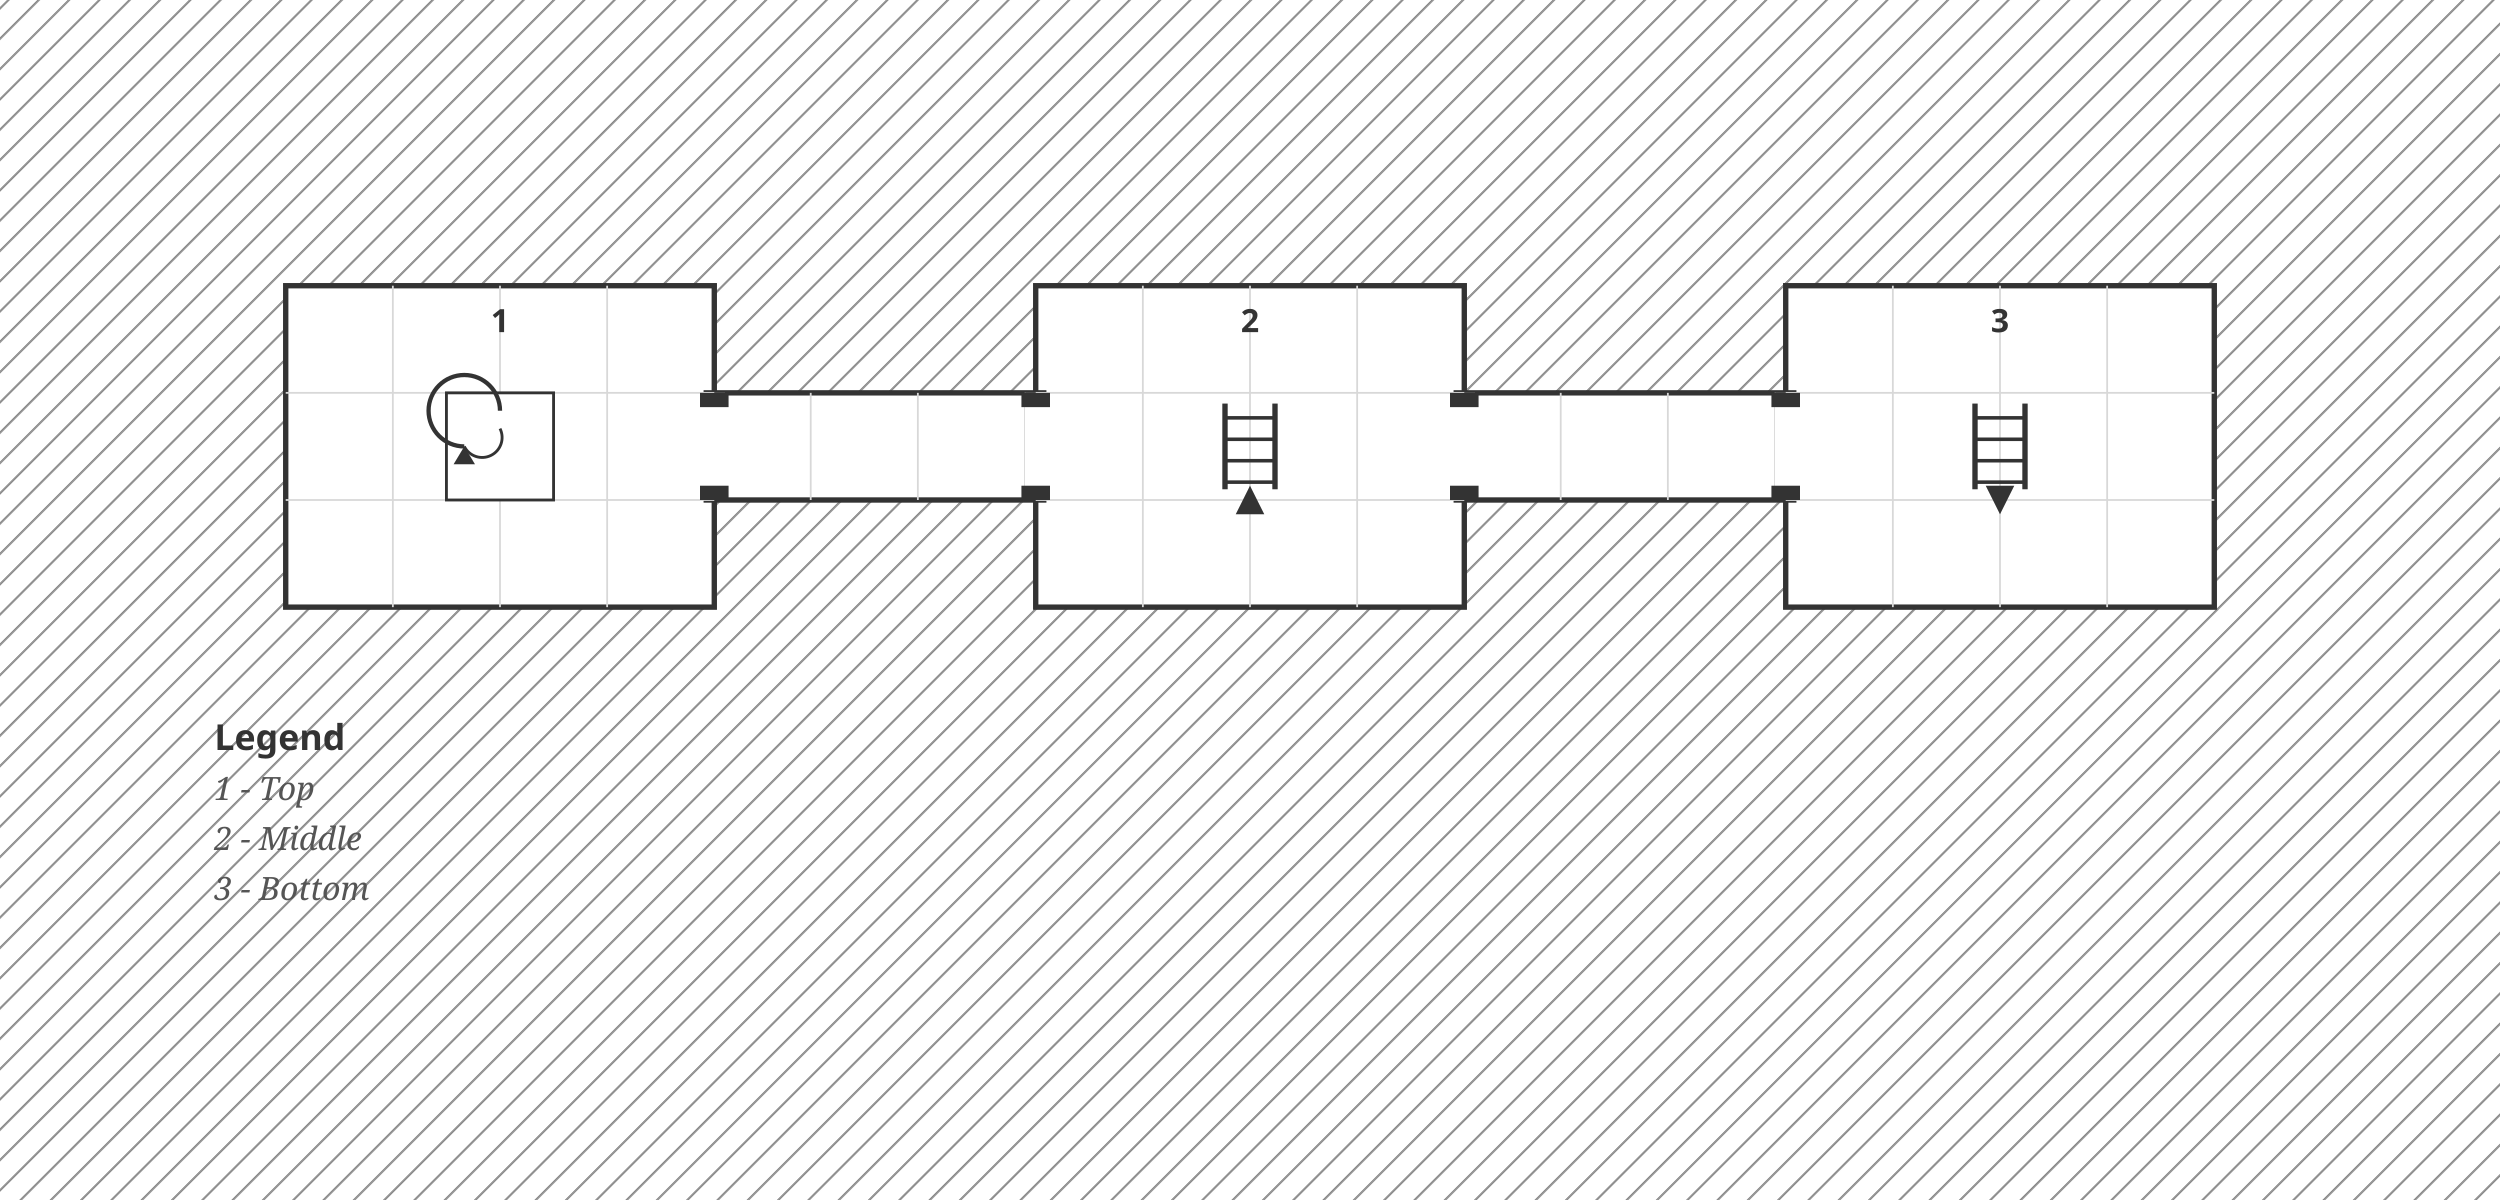
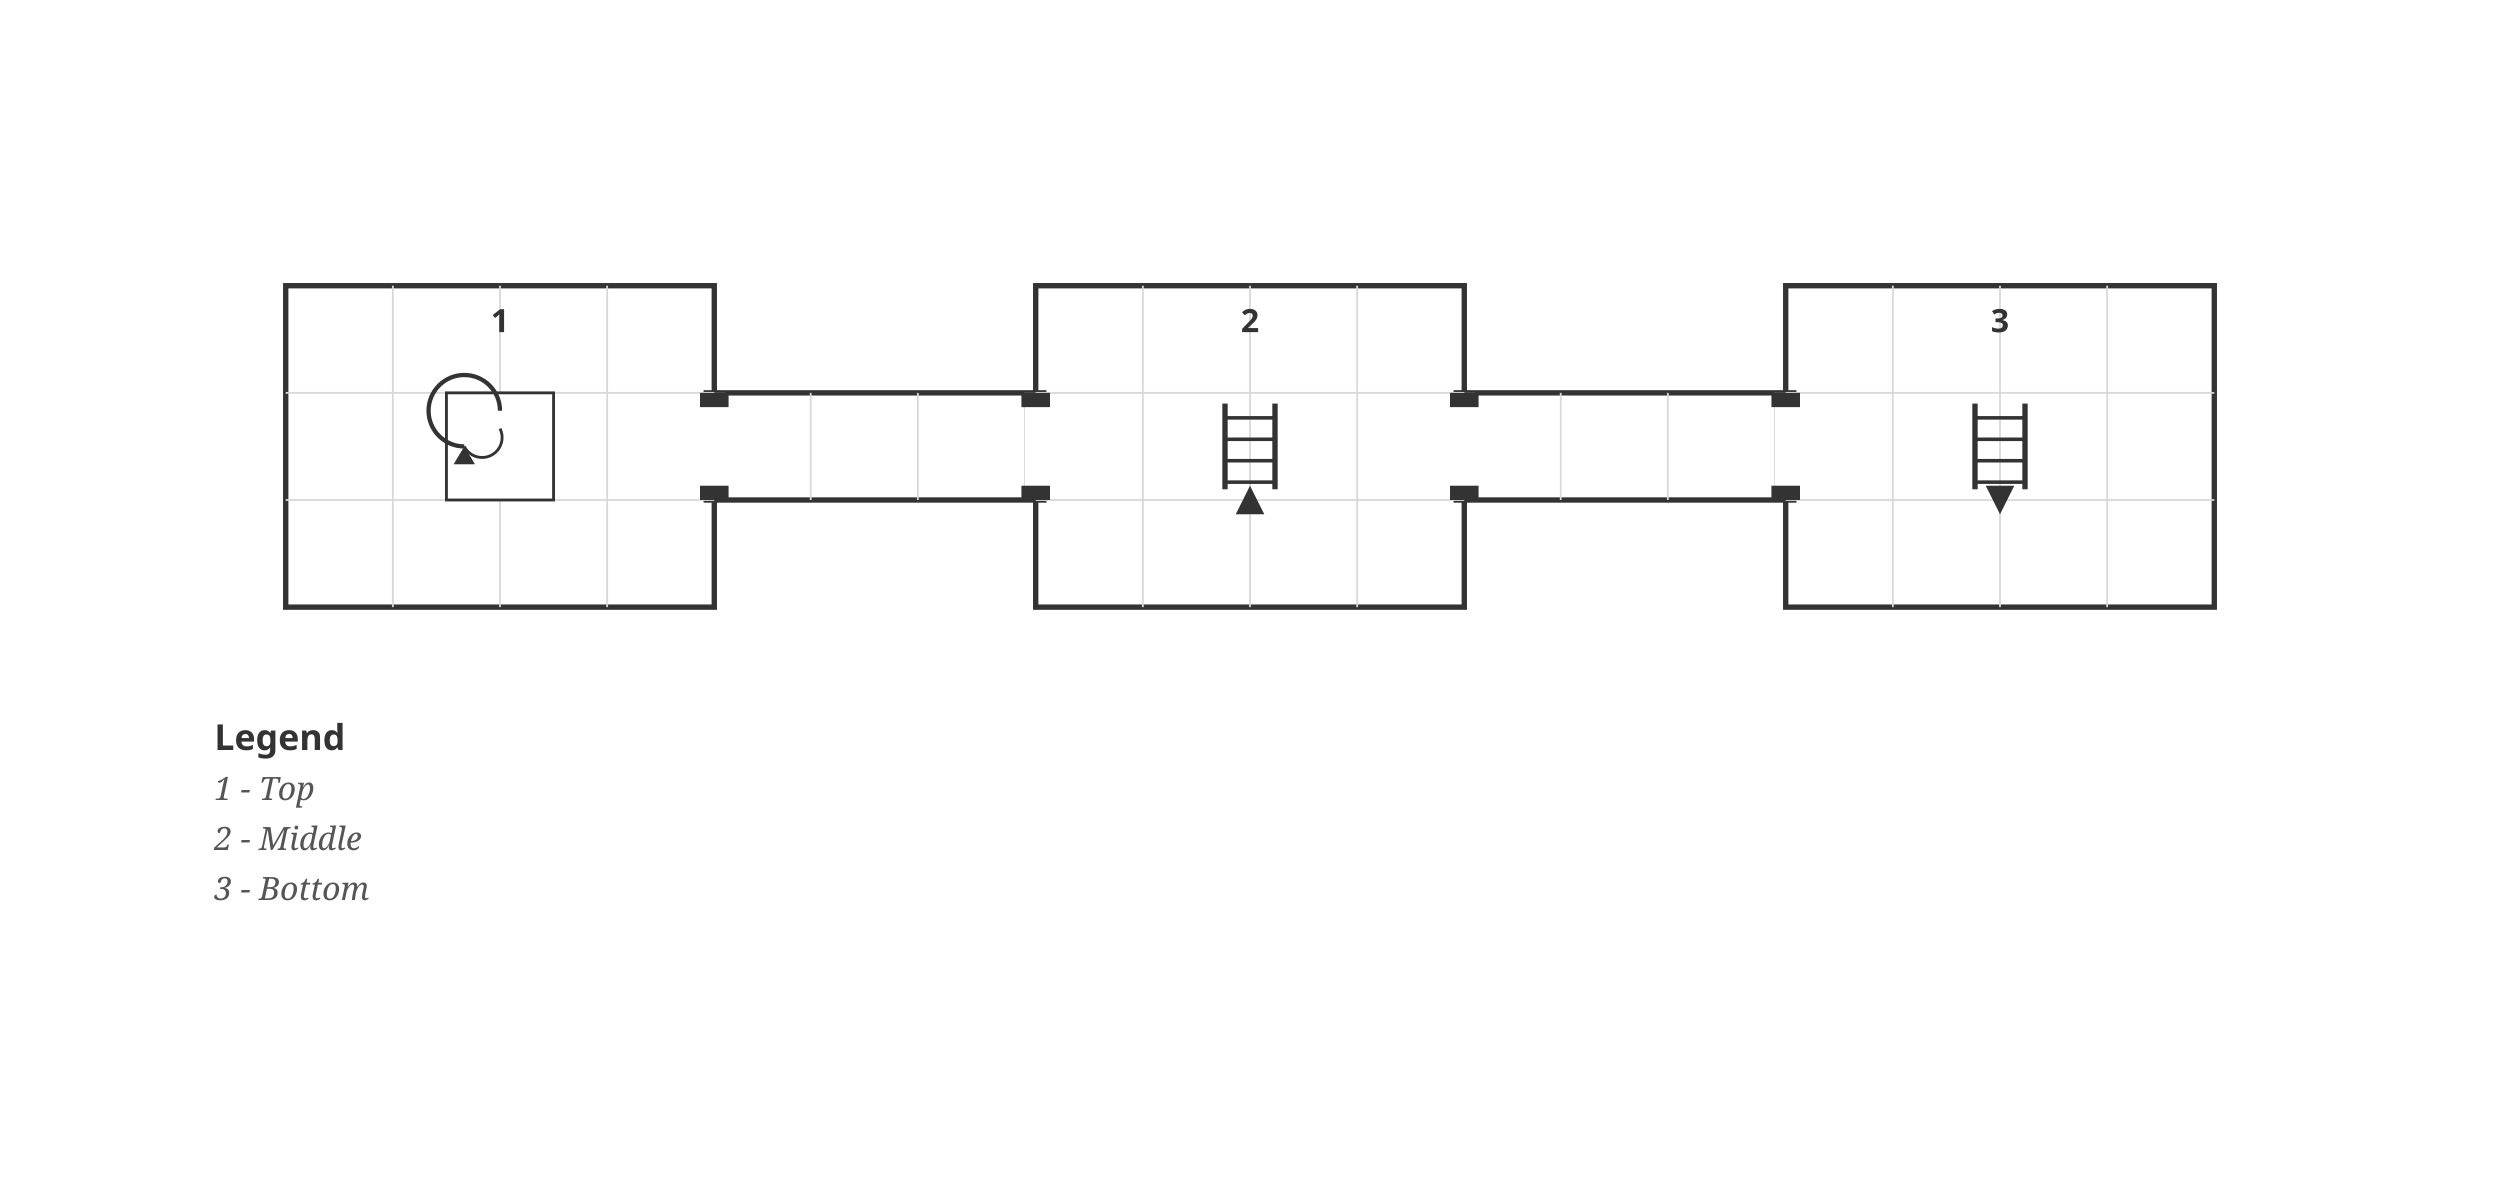
<svg xmlns="http://www.w3.org/2000/svg" viewBox="-140 -125 700 336" width="700" height="336">
  <defs>
    <pattern id="hatch" width="6" height="6" patternTransform="rotate(45 0 0)" patternUnits="userSpaceOnUse">
      <line x1="0" y1="0" x2="0" y2="6" stroke="#888" stroke-width="1.2" />
    </pattern>
    <symbol id="door-open" viewBox="0 0 30 30">
      <rect x="0" y="12" width="30" height="6" fill="white" />
      <rect x="0" y="11" width="4" height="8" fill="#333" />
      <rect x="26" y="11" width="4" height="8" fill="#333" />
    </symbol>
    <symbol id="door-closed" viewBox="0 0 30 30">
      <rect x="0" y="12" width="30" height="6" fill="white" />
      <rect x="2" y="13" width="26" height="4" fill="#333" />
    </symbol>
    <symbol id="door-locked" viewBox="0 0 30 30">
      <rect x="0" y="12" width="30" height="6" fill="white" />
      <rect x="2" y="11" width="26" height="8" fill="#333" />
      <rect x="4" y="13" width="22" height="4" fill="white" />
    </symbol>
    <symbol id="door-secret" viewBox="0 0 30 30">
      <line x1="0" y1="15" x2="30" y2="15" stroke="#888" stroke-width="1.2" stroke-dasharray="6,6" />
    </symbol>
    <symbol id="feat-ladder" viewBox="0 0 30 30">
      <line x1="8" y1="3" x2="8" y2="27" stroke="#333" stroke-width="1.5" />
      <line x1="22" y1="3" x2="22" y2="27" stroke="#333" stroke-width="1.5" />
      <line x1="8" y1="7" x2="22" y2="7" stroke="#333" stroke-width="1" />
      <line x1="8" y1="13" x2="22" y2="13" stroke="#333" stroke-width="1" />
      <line x1="8" y1="19" x2="22" y2="19" stroke="#333" stroke-width="1" />
      <line x1="8" y1="25" x2="22" y2="25" stroke="#333" stroke-width="1" />
    </symbol>
    <symbol id="feat-window" viewBox="0 0 30 6">
      <rect x="0" y="0" width="30" height="6" fill="white" />
      <rect x="0" y="1" width="8" height="4" fill="#cce" stroke="#99c" stroke-width="0.5" />
      <rect x="11" y="1" width="8" height="4" fill="#cce" stroke="#99c" stroke-width="0.5" />
      <rect x="22" y="1" width="8" height="4" fill="#cce" stroke="#99c" stroke-width="0.5" />
    </symbol>
  </defs>
  <rect x="-140" y="-125" width="700" height="336" fill="white" />
-   <rect x="-140" y="-125" width="700" height="336" fill="url(#hatch)" />
  <rect x="57" y="-15" width="96" height="30" fill="white" />
  <rect x="267" y="-15" width="96" height="30" fill="white" />
  <rect x="-60" y="-45" width="120" height="90" fill="white" />
  <rect x="150" y="-45" width="120" height="90" fill="white" />
  <rect x="360" y="-45" width="120" height="90" fill="white" />
  <line x1="57" y1="-15" x2="153" y2="-15" stroke="#333" stroke-width="1.5" />
  <line x1="57" y1="15" x2="153" y2="15" stroke="#333" stroke-width="1.5" />
  <line x1="267" y1="-15" x2="363" y2="-15" stroke="#333" stroke-width="1.5" />
  <line x1="267" y1="15" x2="363" y2="15" stroke="#333" stroke-width="1.5" />
  <rect x="-60" y="-45" width="120" height="90" fill="none" stroke="#333" stroke-width="1.5" />
  <rect x="150" y="-45" width="120" height="90" fill="none" stroke="#333" stroke-width="1.5" />
  <rect x="360" y="-45" width="120" height="90" fill="none" stroke="#333" stroke-width="1.5" />
  <line x1="-30" y1="-45" x2="-30" y2="45" stroke="#d8d8d8" stroke-width="0.5" />
  <line x1="0" y1="-45" x2="0" y2="45" stroke="#d8d8d8" stroke-width="0.5" />
  <line x1="30" y1="-45" x2="30" y2="45" stroke="#d8d8d8" stroke-width="0.5" />
  <line x1="-60" y1="-15" x2="60" y2="-15" stroke="#d8d8d8" stroke-width="0.5" />
  <line x1="-60" y1="15" x2="60" y2="15" stroke="#d8d8d8" stroke-width="0.5" />
  <line x1="180" y1="-45" x2="180" y2="45" stroke="#d8d8d8" stroke-width="0.5" />
  <line x1="210" y1="-45" x2="210" y2="45" stroke="#d8d8d8" stroke-width="0.5" />
  <line x1="240" y1="-45" x2="240" y2="45" stroke="#d8d8d8" stroke-width="0.5" />
  <line x1="150" y1="-15" x2="270" y2="-15" stroke="#d8d8d8" stroke-width="0.5" />
  <line x1="150" y1="15" x2="270" y2="15" stroke="#d8d8d8" stroke-width="0.5" />
  <line x1="390" y1="-45" x2="390" y2="45" stroke="#d8d8d8" stroke-width="0.5" />
  <line x1="420" y1="-45" x2="420" y2="45" stroke="#d8d8d8" stroke-width="0.5" />
  <line x1="450" y1="-45" x2="450" y2="45" stroke="#d8d8d8" stroke-width="0.5" />
  <line x1="360" y1="-15" x2="480" y2="-15" stroke="#d8d8d8" stroke-width="0.5" />
  <line x1="360" y1="15" x2="480" y2="15" stroke="#d8d8d8" stroke-width="0.5" />
  <line x1="87" y1="-15" x2="87" y2="15" stroke="#d8d8d8" stroke-width="0.5" />
  <line x1="117" y1="-15" x2="117" y2="15" stroke="#d8d8d8" stroke-width="0.5" />
  <line x1="147" y1="-15" x2="147" y2="15" stroke="#d8d8d8" stroke-width="0.5" />
  <line x1="297" y1="-15" x2="297" y2="15" stroke="#d8d8d8" stroke-width="0.5" />
  <line x1="327" y1="-15" x2="327" y2="15" stroke="#d8d8d8" stroke-width="0.5" />
  <line x1="357" y1="-15" x2="357" y2="15" stroke="#d8d8d8" stroke-width="0.5" />
  <rect x="-15" y="-15" width="30" height="30" fill="white" stroke="#333" stroke-width="0.8" />
  <path d="M 0,-10 A 10,10 0 1,0 -10,0" fill="none" stroke="#333" stroke-width="1.2" />
  <path d="M -10,0 A 5,5 0 1,0 0,-5" fill="none" stroke="#333" stroke-width="0.8" />
  <polygon points="-10,0 -13,5 -7,5" fill="#333" />
  <use href="#feat-ladder" x="195" y="-15" width="30" height="30" />
  <polygon points="210,11 206,19 214,19" fill="#333" />
  <use href="#feat-ladder" x="405" y="-15" width="30" height="30" />
  <polygon points="420,19 416,11 424,11" fill="#333" />
  <use href="#door-open" x="45" y="-15" width="30" height="30" preserveAspectRatio="none" transform="rotate(90,60,0)" />
  <use href="#door-open" x="135" y="-15" width="30" height="30" preserveAspectRatio="none" transform="rotate(90,150,0)" />
  <use href="#door-open" x="255" y="-15" width="30" height="30" preserveAspectRatio="none" transform="rotate(90,270,0)" />
  <use href="#door-open" x="345" y="-15" width="30" height="30" preserveAspectRatio="none" transform="rotate(90,360,0)" />
  <text x="0" y="-32" text-anchor="middle" dominant-baseline="auto" fill="#333" font-size="9" font-family="sans-serif" font-weight="bold">1</text>
  <text x="210" y="-32" text-anchor="middle" dominant-baseline="auto" fill="#333" font-size="9" font-family="sans-serif" font-weight="bold">2</text>
  <text x="420" y="-32" text-anchor="middle" dominant-baseline="auto" fill="#333" font-size="9" font-family="sans-serif" font-weight="bold">3</text>
  <text x="-80" y="85" fill="#333" font-size="10" font-family="sans-serif" font-weight="bold">Legend</text>
  <text x="-80" y="99" fill="#555" font-size="9" font-family="serif" font-style="italic">1 - Top</text>
  <text x="-80" y="113" fill="#555" font-size="9" font-family="serif" font-style="italic">2 - Middle</text>
  <text x="-80" y="127" fill="#555" font-size="9" font-family="serif" font-style="italic">3 - Bottom</text>
</svg>
